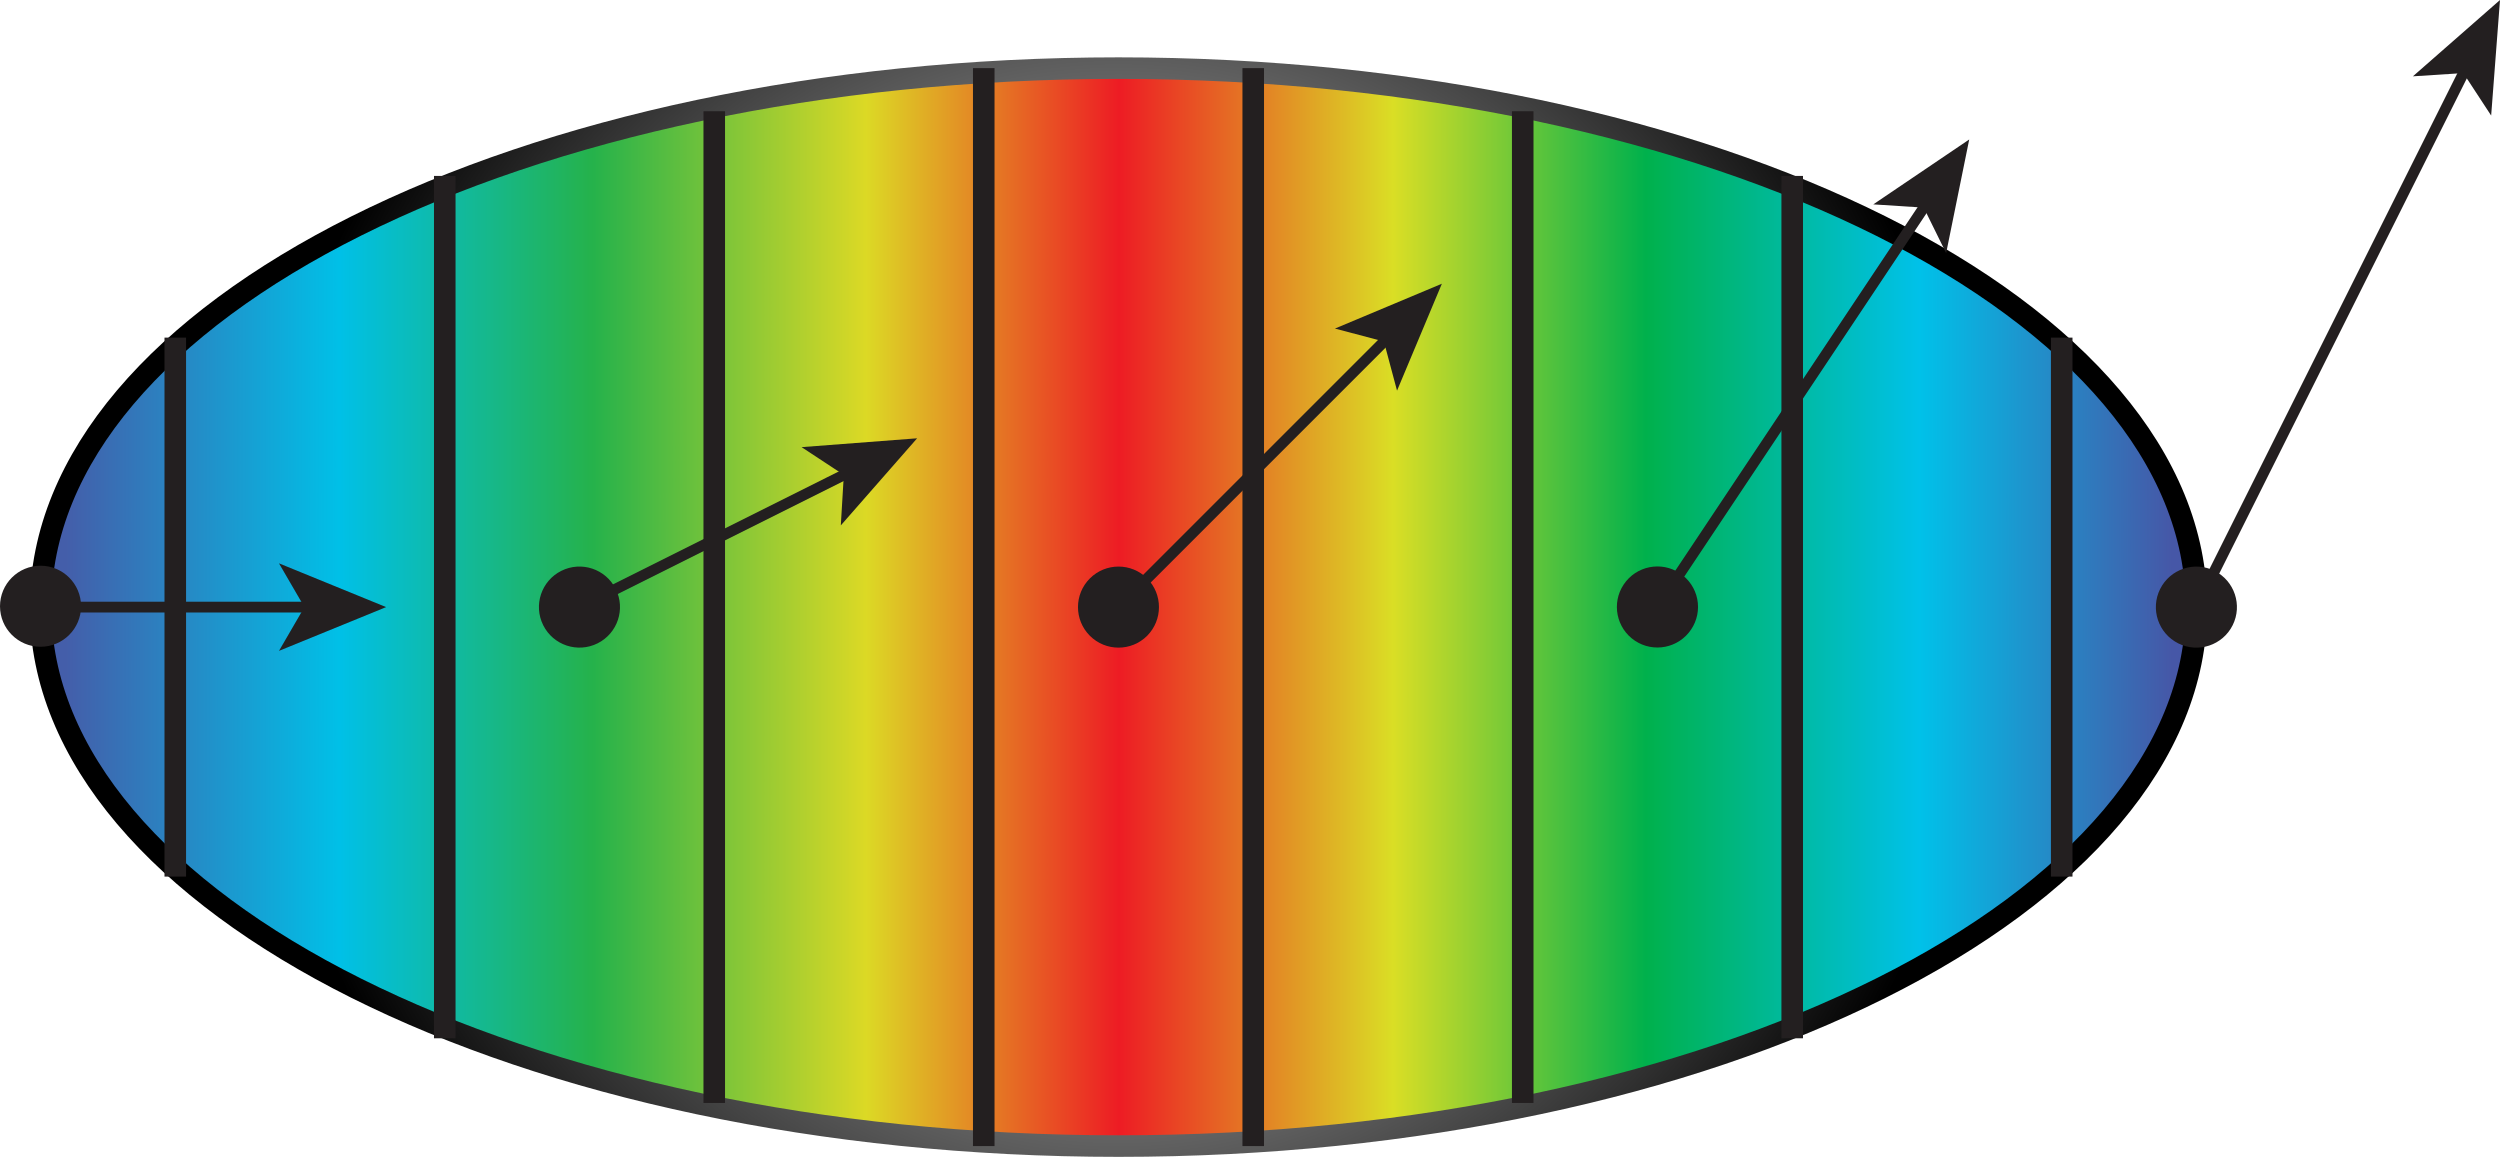
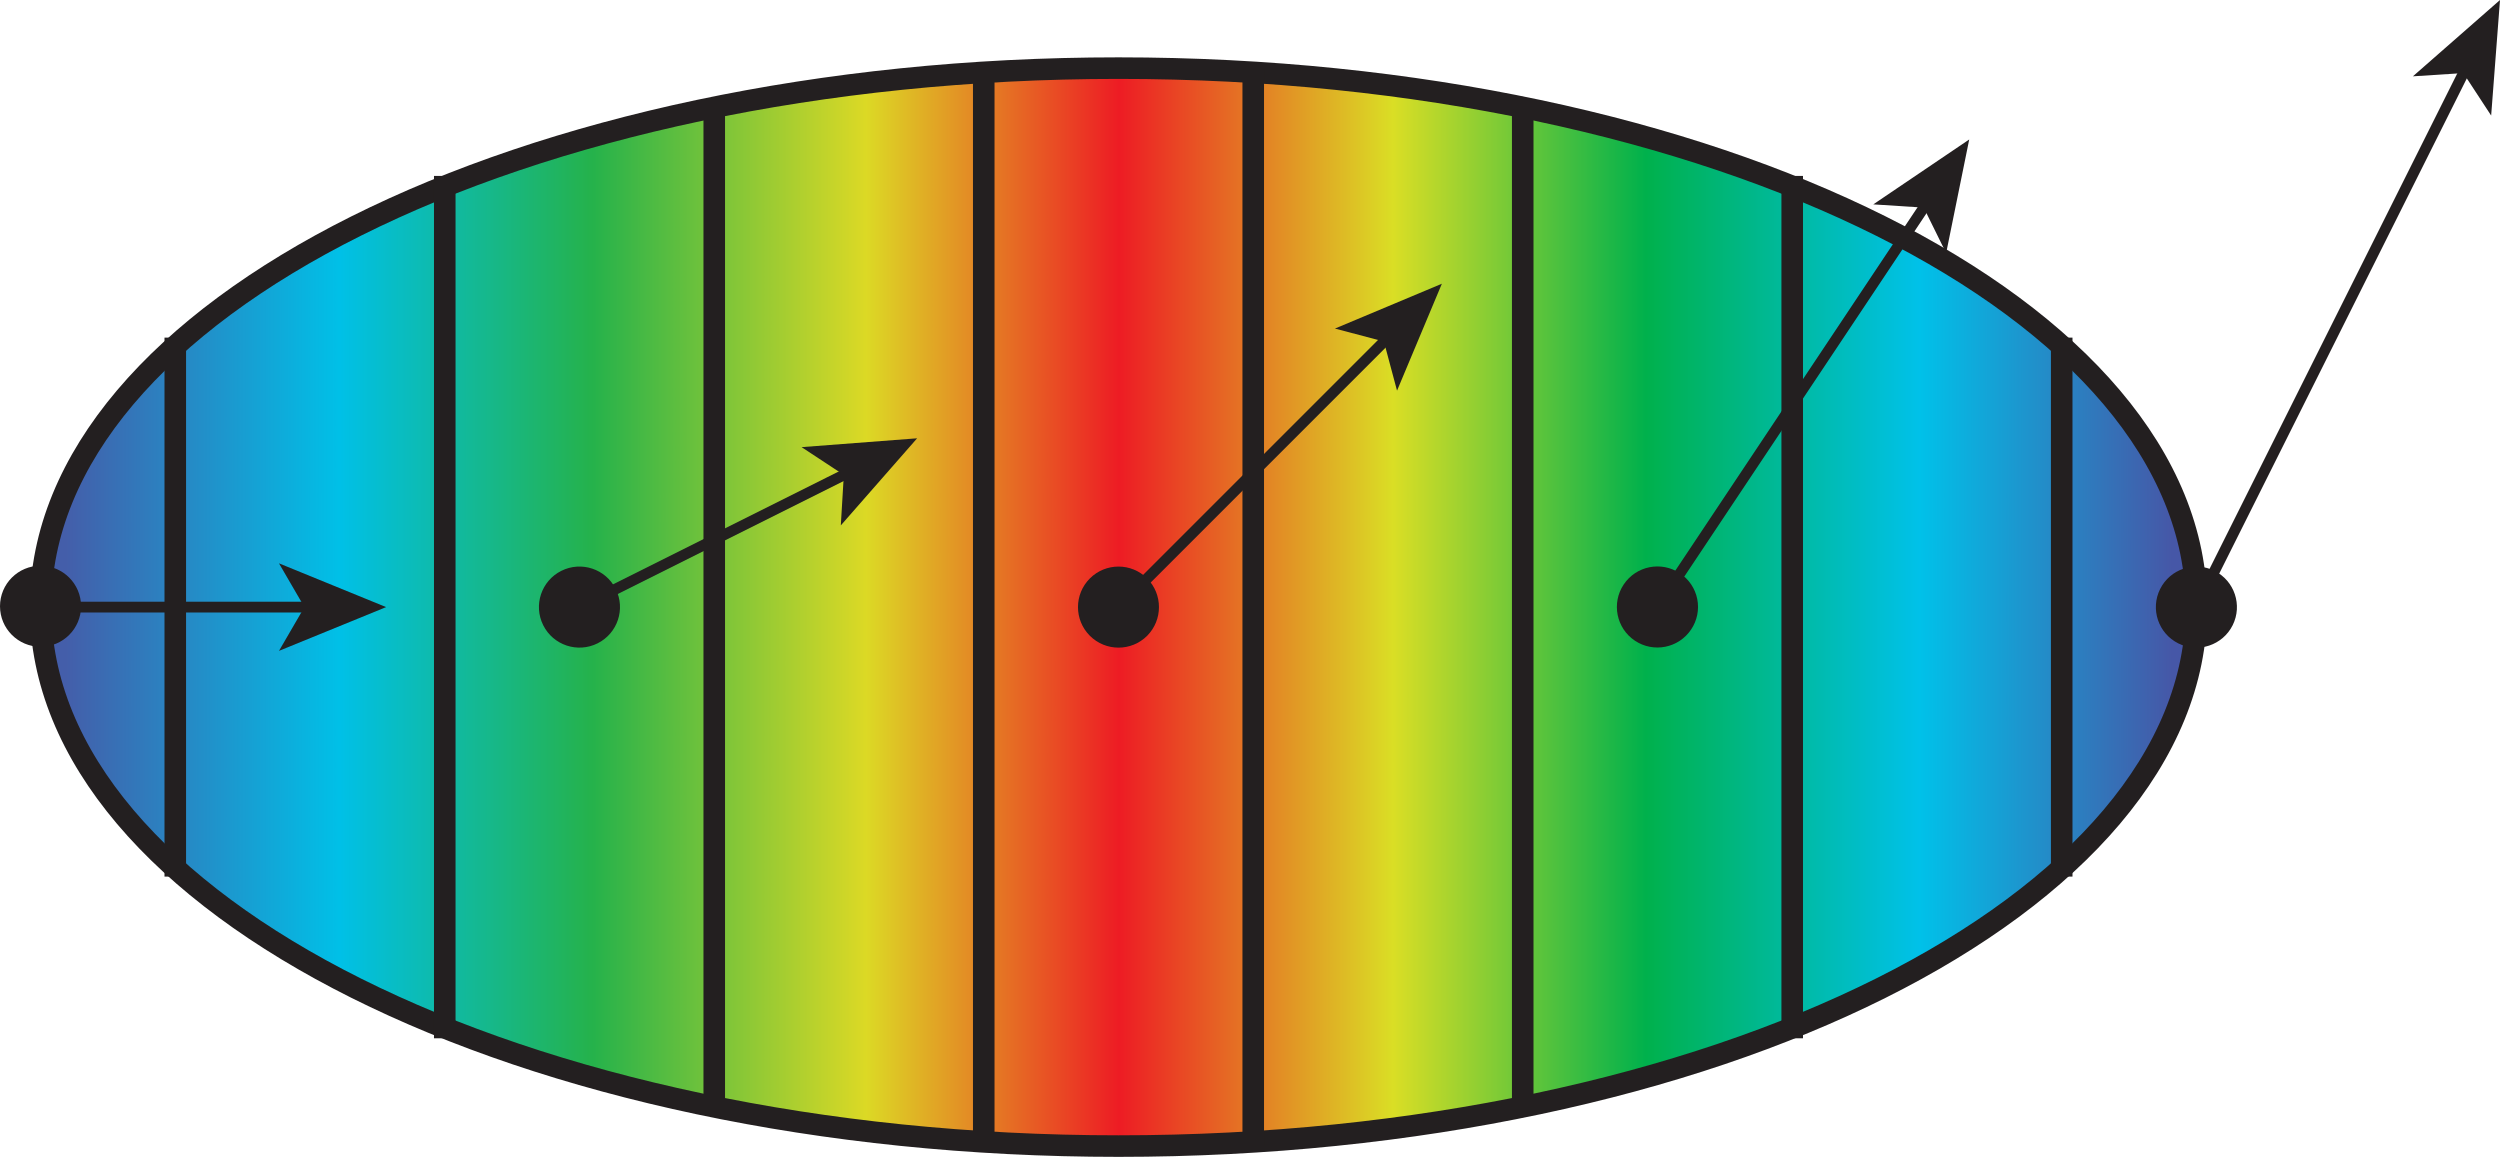
<svg xmlns="http://www.w3.org/2000/svg" viewBox="0 0 115.96 53.66">
  <defs>
-     <style>.cls-1,.cls-2,.cls-3{stroke-miterlimit:10;}.cls-1{fill:url(#linear-gradient);stroke:url(#New_Gradient_Swatch_2);}.cls-2,.cls-3{fill:none;stroke:#231f20;}.cls-3{stroke-width:0.5px;}.cls-4{fill:#231f20;}</style>
+     <style>.cls-1,.cls-2,.cls-3{stroke:#231f20;stroke-miterlimit:10;}.cls-1{fill:url(#linear-gradient);}.cls-2,.cls-3{fill:none;}.cls-3{stroke-width:0.5px;}.cls-4{fill:#231f20;}</style>
    <linearGradient id="linear-gradient" x1="3.05" y1="28.16" x2="100.76" y2="28.16" gradientUnits="userSpaceOnUse">
      <stop offset="0" stop-color="#445eaa" />
      <stop offset="0.13" stop-color="#00c0e7" />
      <stop offset="0.25" stop-color="#25b24b" />
      <stop offset="0.38" stop-color="#dcd925" />
      <stop offset="0.5" stop-color="#ed1c24" />
      <stop offset="0.63" stop-color="#dade25" />
      <stop offset="0.75" stop-color="#00b14c" />
      <stop offset="0.88" stop-color="#00c1e9" />
      <stop offset="1" stop-color="#4657a7" />
    </linearGradient>
-     <radialGradient id="New_Gradient_Swatch_2" cx="51.88" cy="28.16" r="40" gradientUnits="userSpaceOnUse">
-       <stop offset="0" stop-color="#fff" />
-       <stop offset="1" />
-     </radialGradient>
  </defs>
  <g id="Layer_2" data-name="Layer 2">
    <g id="Layer_3" data-name="Layer 3">
      <ellipse class="cls-1" cx="51.88" cy="28.16" rx="50" ry="25" />
      <line class="cls-2" x1="8.13" y1="15.66" x2="8.13" y2="40.66" />
      <line class="cls-2" x1="20.63" y1="8.16" x2="20.63" y2="48.16" />
      <line class="cls-2" x1="33.13" y1="5.16" x2="33.13" y2="51.16" />
      <line class="cls-2" x1="45.63" y1="3.16" x2="45.63" y2="53.16" />
      <line class="cls-2" x1="58.13" y1="3.16" x2="58.13" y2="53.16" />
      <line class="cls-2" x1="70.63" y1="5.16" x2="70.63" y2="51.16" />
      <line class="cls-2" x1="83.13" y1="8.16" x2="83.13" y2="48.16" />
      <line class="cls-2" x1="95.63" y1="15.66" x2="95.63" y2="40.66" />
      <line class="cls-3" x1="26.88" y1="28.16" x2="39.38" y2="21.91" />
      <path class="cls-4" d="M27.72,29.84a1.88,1.88,0,1,1,.84-2.52A1.88,1.88,0,0,1,27.72,29.84Z" />
      <polygon class="cls-4" points="42.54 20.33 39 24.37 39.14 22.03 37.18 20.74 42.54 20.33" />
      <line class="cls-3" x1="51.88" y1="28.16" x2="64.38" y2="15.66" />
      <path class="cls-4" d="M53.21,29.49a1.88,1.88,0,1,1,0-2.66A1.89,1.89,0,0,1,53.21,29.49Z" />
      <polygon class="cls-4" points="66.88 13.16 64.8 18.12 64.19 15.84 61.92 15.24 66.88 13.16" />
      <line class="cls-3" x1="76.88" y1="28.16" x2="89.38" y2="9.41" />
      <path class="cls-4" d="M78.44,29.2a1.88,1.88,0,1,1-.52-2.61A1.87,1.87,0,0,1,78.44,29.2Z" />
      <polygon class="cls-4" points="91.34 6.47 90.27 11.74 89.23 9.63 86.89 9.48 91.34 6.47" />
      <line class="cls-3" x1="1.88" y1="28.16" x2="14.38" y2="28.16" />
      <path class="cls-4" d="M1.88,30a1.88,1.88,0,1,1,1.88-1.88A1.88,1.88,0,0,1,1.88,30Z" />
      <polygon class="cls-4" points="17.91 28.16 12.94 30.19 14.12 28.16 12.94 26.13 17.91 28.16" />
      <line class="cls-3" x1="101.88" y1="28.16" x2="114.38" y2="3.16" />
      <path class="cls-4" d="M103.56,29a1.88,1.88,0,1,1-.84-2.52A1.88,1.88,0,0,1,103.56,29Z" />
      <polygon class="cls-4" points="115.96 0 115.55 5.36 114.26 3.39 111.92 3.54 115.96 0" />
    </g>
  </g>
</svg>
